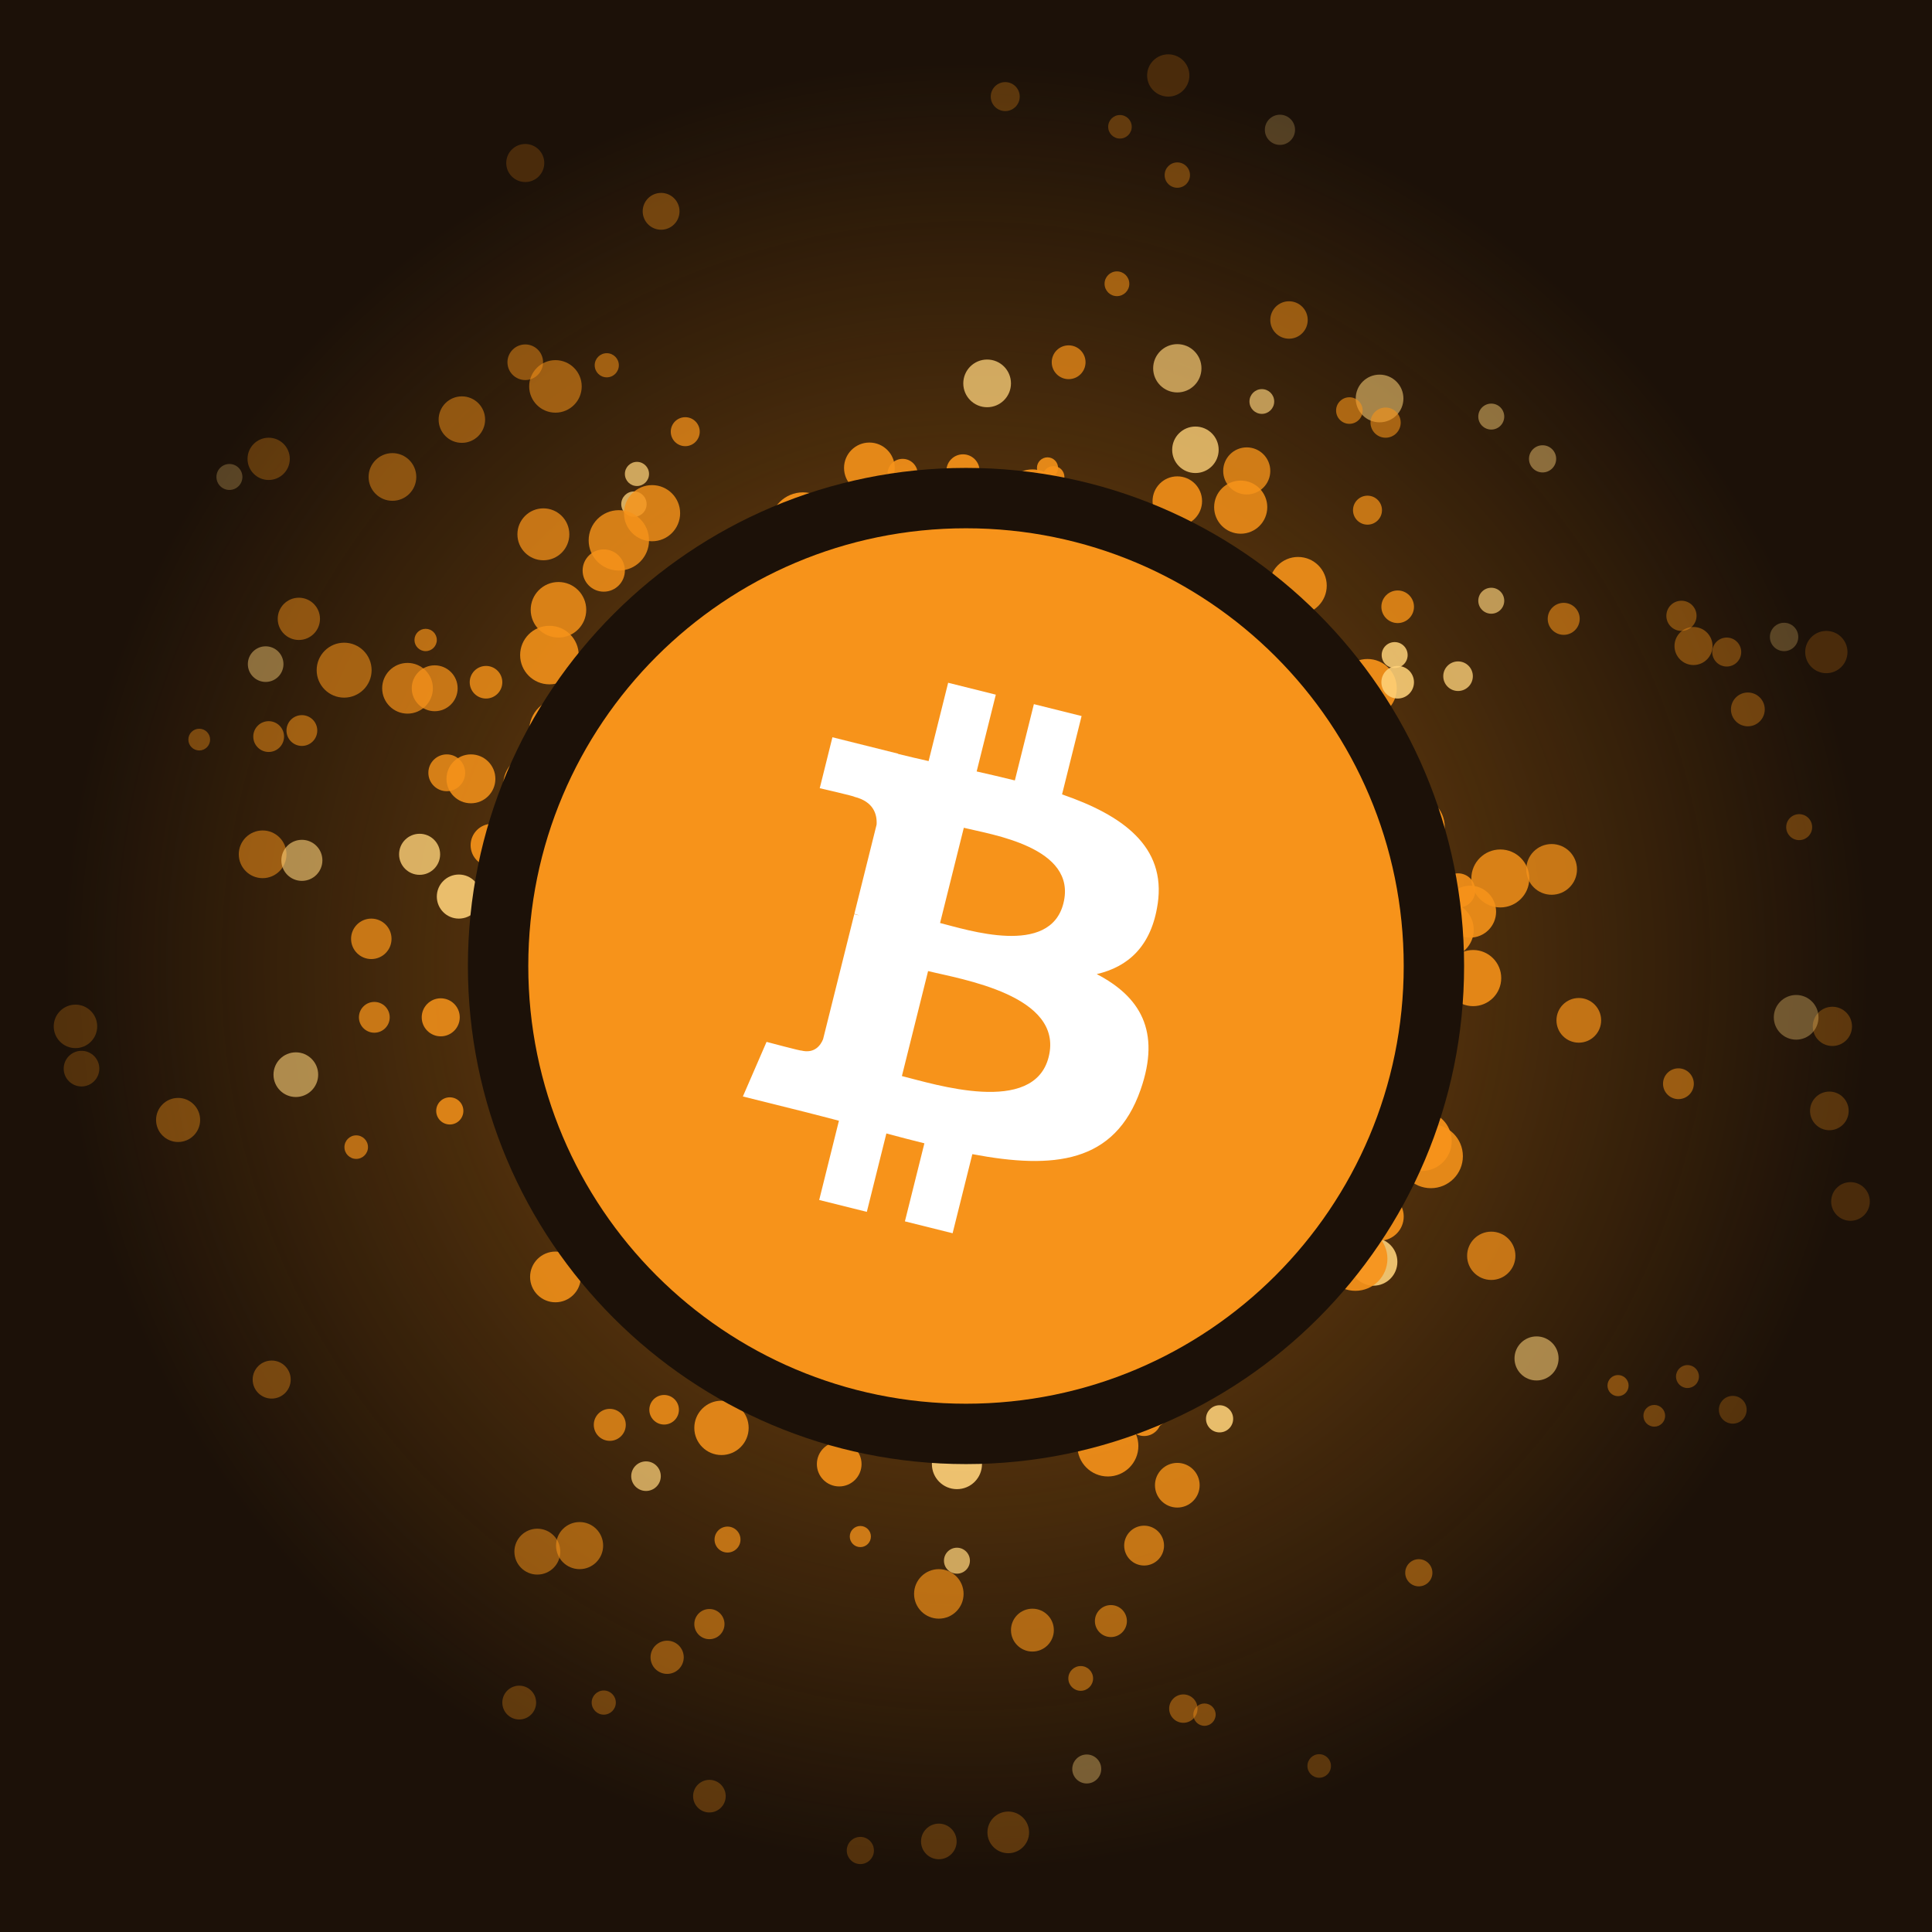
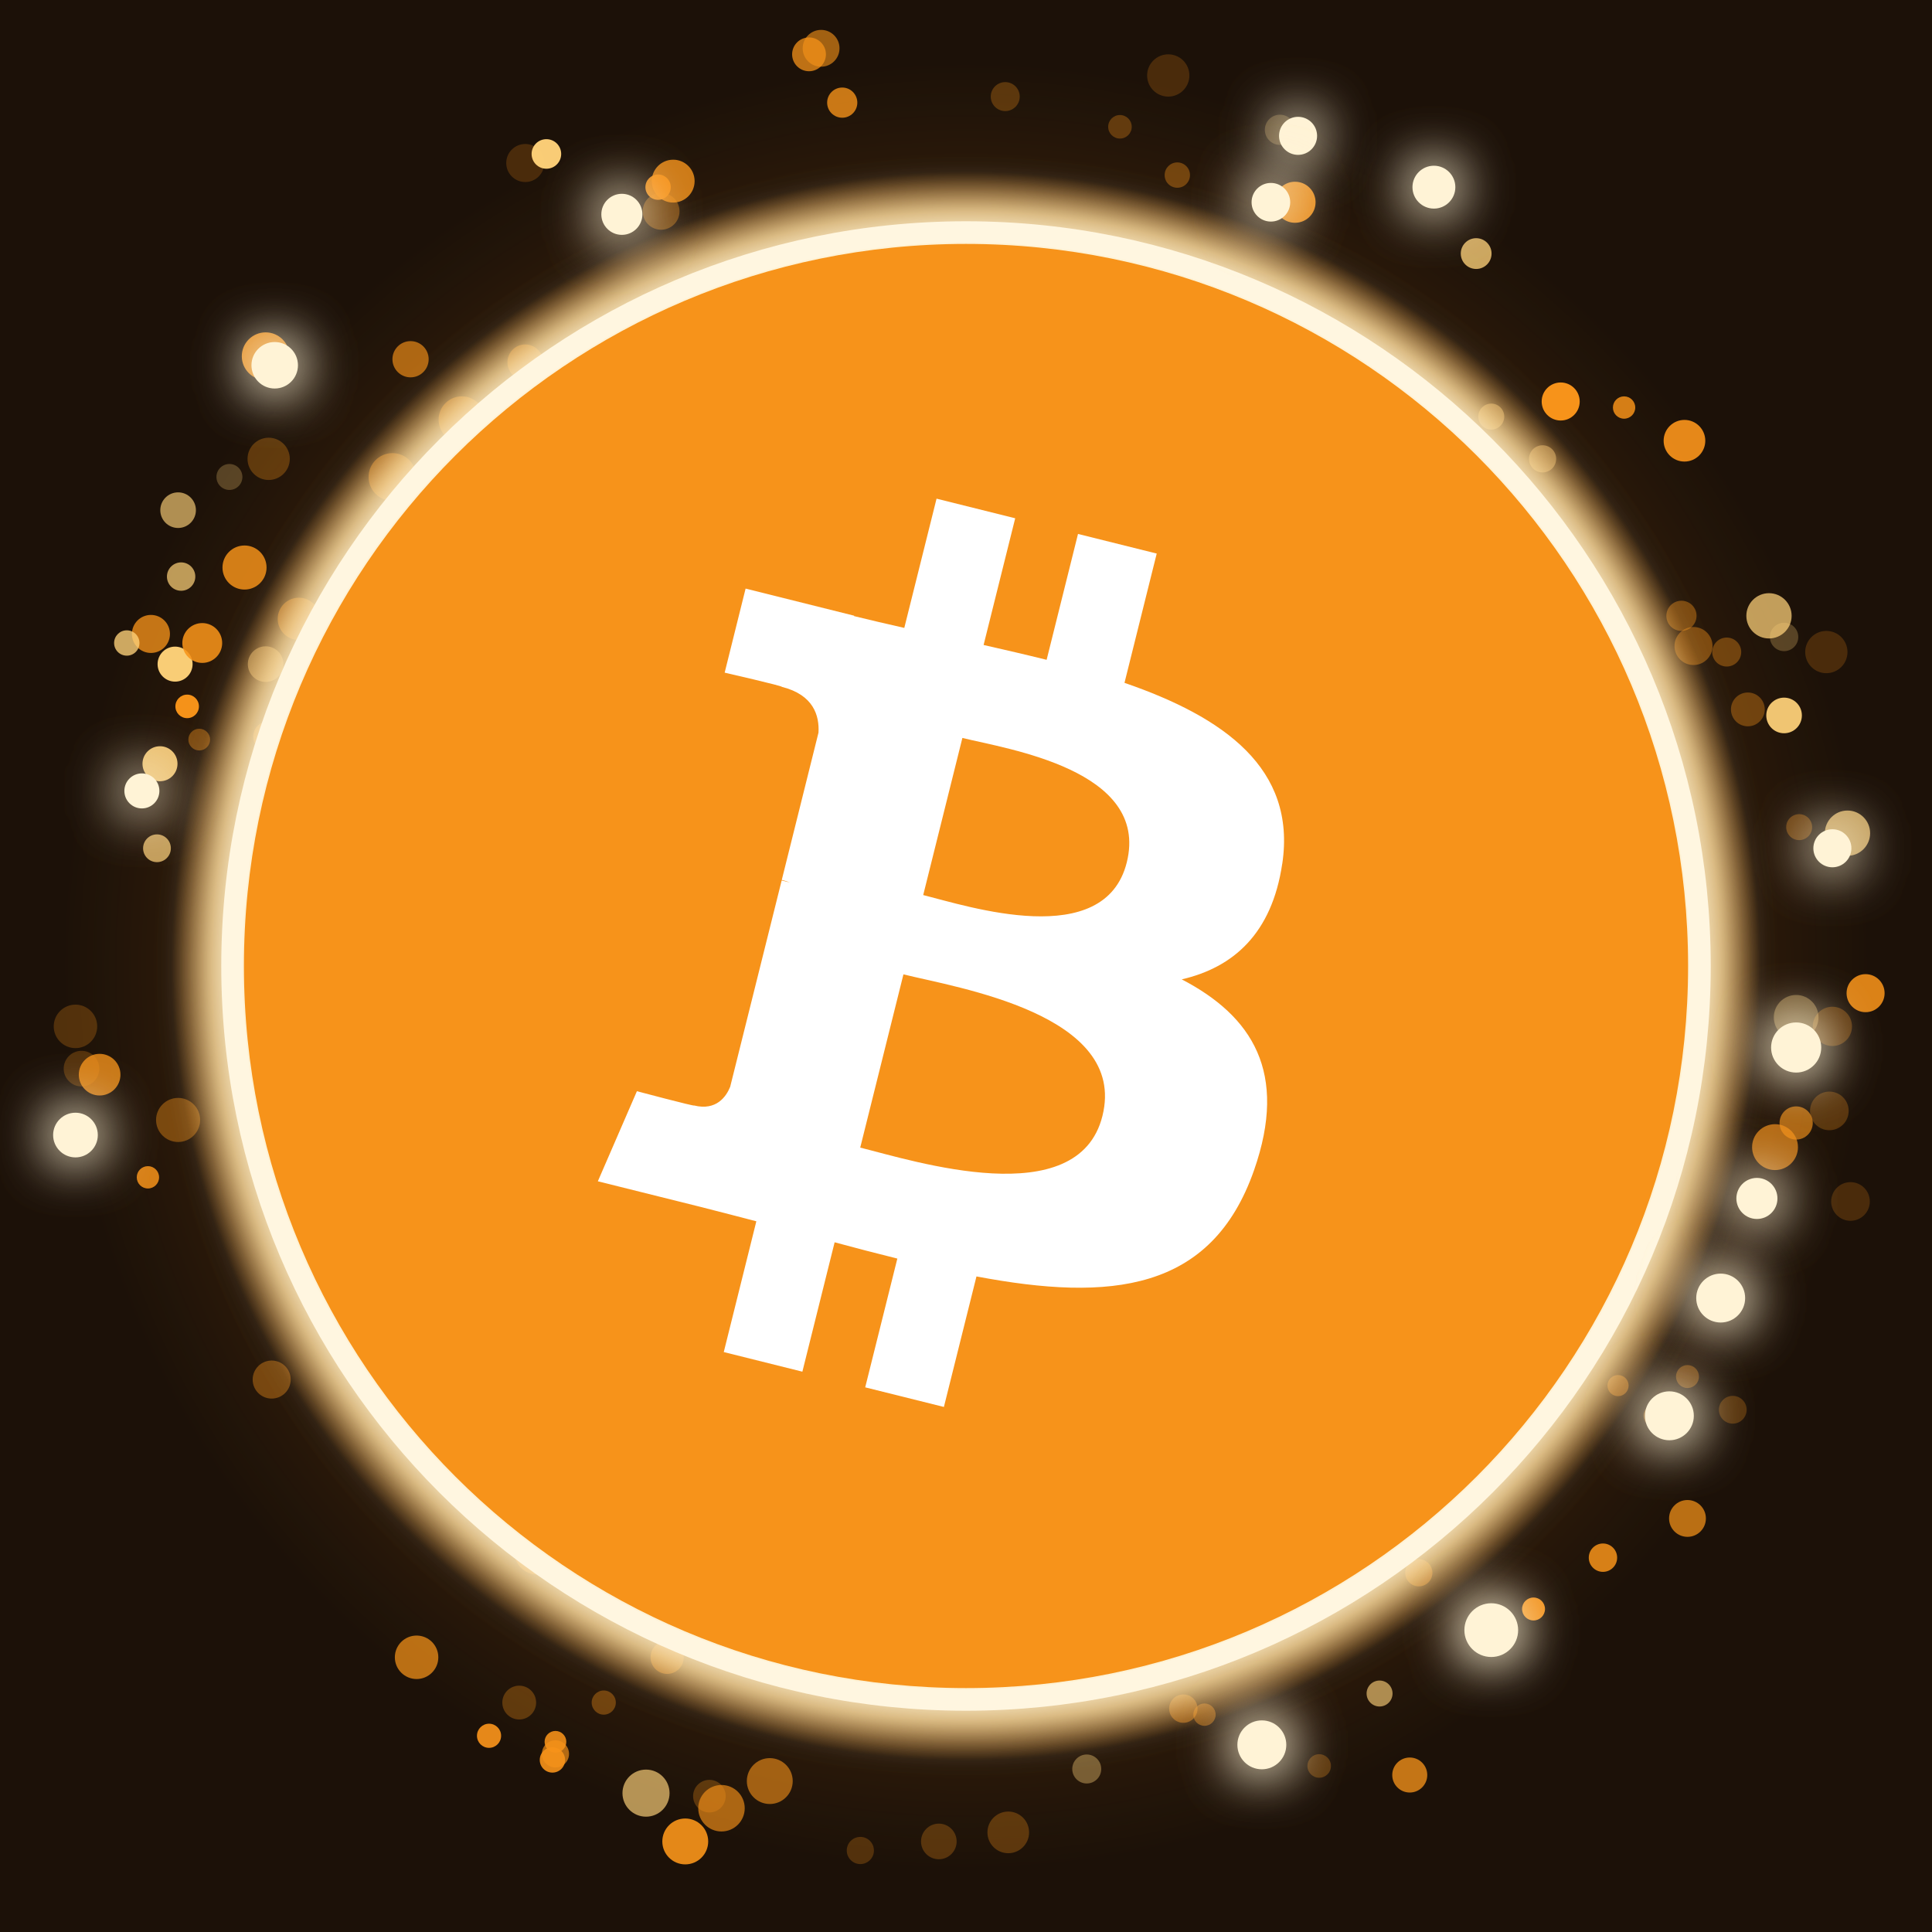
<svg xmlns="http://www.w3.org/2000/svg" viewBox="0 0 64 64">
  <rect width="64" height="64" fill="#1c1108" />
  <defs>
-     <radialGradient id="hdr">
+     <radialGradient id="hdrH">
      <stop offset="0.3" stop-color="#F7931A" stop-opacity="0.35" />
+       <stop offset="1" stop-color="#F7931A" stop-opacity="0" />
+     </radialGradient>
+     <filter id="glowH" x="-3" y="-3" width="7" height="7">
+       <feGaussianBlur stdDeviation="0.9" result="b" />
+       <feMerge>
+         <feMergeNode in="b" />
+         <feMergeNode in="b" />
+         <feMergeNode in="SourceGraphic" />
+       </feMerge>
+     </filter>
+     <radialGradient id="haloH" cx="32" cy="32" r="26.32" gradientUnits="userSpaceOnUse">
+       <stop offset="0.909" stop-color="#fff1cf" />
+       <stop offset="0.950" stop-color="#ffc35a" stop-opacity="0.7" />
      <stop offset="1" stop-color="#F7931A" stop-opacity="0" />
    </radialGradient>
  </defs>
  <circle cx="32" cy="32" r="32" fill="#1c1108" />
-   <circle cx="32" cy="32" r="30" fill="url(#hdr)" />
+   <circle cx="32" cy="32" r="30" fill="url(#hdrH)" />
  <circle cx="14.8" cy="25.6" r="0.61" fill="#F7931A" fill-opacity="0.81" />
  <circle cx="20.1" cy="12.1" r="0.40" fill="#F7931A" fill-opacity="0.56" />
  <circle cx="55.6" cy="35.9" r="0.51" fill="#F7931A" fill-opacity="0.53" />
  <circle cx="39.9" cy="56.8" r="0.37" fill="#F7931A" fill-opacity="0.42" />
  <circle cx="24.1" cy="51.0" r="0.43" fill="#F7931A" fill-opacity="0.70" />
  <circle cx="45.3" cy="22.8" r="0.97" fill="#F7931A" fill-opacity="0.92" />
  <circle cx="47.1" cy="28.4" r="0.55" fill="#ffd27a" fill-opacity="0.95" />
  <circle cx="17.8" cy="39.2" r="0.46" fill="#ffd27a" fill-opacity="0.93" />
  <circle cx="43.3" cy="21.4" r="0.73" fill="#F7931A" fill-opacity="0.95" />
  <circle cx="26.6" cy="17.4" r="1.09" fill="#F7931A" fill-opacity="0.95" />
  <circle cx="35.8" cy="55.6" r="0.41" fill="#F7931A" fill-opacity="0.53" />
  <circle cx="11.8" cy="38.0" r="0.39" fill="#F7931A" fill-opacity="0.67" />
  <circle cx="48.7" cy="30.2" r="0.86" fill="#F7931A" fill-opacity="0.89" />
  <circle cx="17.8" cy="51.4" r="0.76" fill="#F7931A" fill-opacity="0.52" />
  <circle cx="47.1" cy="37.8" r="0.99" fill="#F7931A" fill-opacity="0.92" />
  <circle cx="31.7" cy="48.5" r="0.83" fill="#ffd27a" fill-opacity="0.90" />
  <circle cx="45.5" cy="41.8" r="0.79" fill="#ffd27a" fill-opacity="0.89" />
  <circle cx="39.0" cy="5.8" r="0.42" fill="#F7931A" fill-opacity="0.37" />
  <circle cx="23.9" cy="47.3" r="0.90" fill="#F7931A" fill-opacity="0.86" />
  <circle cx="34.2" cy="16.5" r="0.95" fill="#F7931A" fill-opacity="0.94" />
  <circle cx="45.3" cy="16.9" r="0.48" fill="#F7931A" fill-opacity="0.72" />
  <circle cx="16.1" cy="22.6" r="0.54" fill="#F7931A" fill-opacity="0.80" />
  <circle cx="37.1" cy="4.2" r="0.39" fill="#F7931A" fill-opacity="0.31" />
  <circle cx="41.1" cy="16.8" r="0.88" fill="#F7931A" fill-opacity="0.84" />
  <circle cx="46.2" cy="21.7" r="0.43" fill="#ffd27a" fill-opacity="0.85" />
  <circle cx="29.9" cy="15.7" r="0.50" fill="#F7931A" fill-opacity="0.90" />
  <circle cx="10.0" cy="24.2" r="0.51" fill="#F7931A" fill-opacity="0.56" />
  <circle cx="47.4" cy="38.3" r="1.06" fill="#F7931A" fill-opacity="0.89" />
  <circle cx="21.4" cy="48.9" r="0.49" fill="#ffd27a" fill-opacity="0.73" />
  <circle cx="20.0" cy="18.9" r="0.70" fill="#F7931A" fill-opacity="0.84" />
  <circle cx="49.7" cy="29.1" r="0.96" fill="#F7931A" fill-opacity="0.83" />
  <circle cx="8.9" cy="15.2" r="0.70" fill="#F7931A" fill-opacity="0.30" />
  <circle cx="46.3" cy="20.1" r="0.54" fill="#F7931A" fill-opacity="0.80" />
  <circle cx="33.3" cy="3.2" r="0.48" fill="#F7931A" fill-opacity="0.28" />
  <circle cx="39.0" cy="16.6" r="0.82" fill="#F7931A" fill-opacity="0.88" />
  <circle cx="47.6" cy="31.3" r="0.87" fill="#F7931A" fill-opacity="0.94" />
  <circle cx="17.7" cy="26.0" r="1.03" fill="#F7931A" fill-opacity="0.95" />
  <circle cx="18.4" cy="12.8" r="0.87" fill="#F7931A" fill-opacity="0.55" />
  <circle cx="29.3" cy="16.7" r="0.62" fill="#F7931A" fill-opacity="0.95" />
  <circle cx="49.4" cy="13.8" r="0.43" fill="#ffd27a" fill-opacity="0.47" />
  <circle cx="39.6" cy="14.9" r="0.77" fill="#ffd27a" fill-opacity="0.79" />
  <circle cx="18.4" cy="42.3" r="0.84" fill="#F7931A" fill-opacity="0.87" />
  <circle cx="19.2" cy="51.2" r="0.78" fill="#F7931A" fill-opacity="0.57" />
  <circle cx="21.0" cy="16.7" r="0.42" fill="#ffd27a" fill-opacity="0.78" />
  <circle cx="48.8" cy="32.4" r="0.93" fill="#F7931A" fill-opacity="0.88" />
  <circle cx="9.8" cy="35.6" r="0.74" fill="#ffd27a" fill-opacity="0.60" />
  <circle cx="60.7" cy="34.0" r="0.65" fill="#F7931A" fill-opacity="0.29" />
  <circle cx="28.8" cy="15.5" r="0.84" fill="#F7931A" fill-opacity="0.89" />
  <circle cx="11.4" cy="22.2" r="0.91" fill="#F7931A" fill-opacity="0.58" />
  <circle cx="43.7" cy="58.5" r="0.39" fill="#F7931A" fill-opacity="0.28" />
  <circle cx="20.0" cy="56.4" r="0.40" fill="#F7931A" fill-opacity="0.36" />
  <circle cx="60.5" cy="21.6" r="0.70" fill="#F7931A" fill-opacity="0.21" />
  <circle cx="45.7" cy="40.3" r="0.80" fill="#F7931A" fill-opacity="0.92" />
  <circle cx="54.8" cy="46.9" r="0.36" fill="#F7931A" fill-opacity="0.36" />
  <circle cx="9.9" cy="20.5" r="0.70" fill="#F7931A" fill-opacity="0.48" />
  <circle cx="17.2" cy="37.3" r="0.57" fill="#F7931A" fill-opacity="0.94" />
  <circle cx="15.2" cy="29.7" r="0.73" fill="#ffd27a" fill-opacity="0.88" />
  <circle cx="14.9" cy="36.8" r="0.45" fill="#F7931A" fill-opacity="0.84" />
  <circle cx="51.1" cy="15.2" r="0.45" fill="#ffd27a" fill-opacity="0.45" />
  <circle cx="52.3" cy="33.8" r="0.74" fill="#F7931A" fill-opacity="0.71" />
  <circle cx="8.7" cy="28.3" r="0.79" fill="#F7931A" fill-opacity="0.54" />
  <circle cx="35.4" cy="12.0" r="0.56" fill="#F7931A" fill-opacity="0.71" />
  <circle cx="50.9" cy="45.0" r="0.73" fill="#ffd27a" fill-opacity="0.58" />
  <circle cx="12.4" cy="33.7" r="0.51" fill="#F7931A" fill-opacity="0.74" />
  <circle cx="33.8" cy="16.6" r="0.56" fill="#F7931A" fill-opacity="0.95" />
  <circle cx="39.2" cy="56.6" r="0.47" fill="#F7931A" fill-opacity="0.44" />
  <circle cx="46.8" cy="27.4" r="1.06" fill="#F7931A" fill-opacity="0.95" />
  <circle cx="18.0" cy="17.7" r="0.86" fill="#F7931A" fill-opacity="0.73" />
  <circle cx="47.0" cy="52.1" r="0.45" fill="#F7931A" fill-opacity="0.47" />
  <circle cx="43.0" cy="19.4" r="0.95" fill="#F7931A" fill-opacity="0.89" />
  <circle cx="57.2" cy="21.6" r="0.48" fill="#F7931A" fill-opacity="0.36" />
  <circle cx="59.6" cy="27.4" r="0.43" fill="#F7931A" fill-opacity="0.33" />
  <circle cx="7.6" cy="15.8" r="0.43" fill="#ffd27a" fill-opacity="0.26" />
  <circle cx="40.4" cy="47.0" r="0.45" fill="#ffd27a" fill-opacity="0.87" />
  <circle cx="48.3" cy="29.5" r="0.57" fill="#F7931A" fill-opacity="0.90" />
  <circle cx="43.1" cy="21.1" r="0.56" fill="#F7931A" fill-opacity="0.95" />
  <circle cx="31.1" cy="47.5" r="0.54" fill="#ffd27a" fill-opacity="0.95" />
  <circle cx="38.7" cy="2.5" r="0.70" fill="#F7931A" fill-opacity="0.21" />
  <circle cx="48.3" cy="22.4" r="0.49" fill="#ffd27a" fill-opacity="0.78" />
  <circle cx="45.7" cy="13.2" r="0.79" fill="#ffd27a" fill-opacity="0.56" />
  <circle cx="49.4" cy="41.6" r="0.80" fill="#F7931A" fill-opacity="0.73" />
  <circle cx="22.1" cy="54.9" r="0.55" fill="#F7931A" fill-opacity="0.48" />
  <circle cx="42.4" cy="4.3" r="0.50" fill="#ffd27a" fill-opacity="0.24" />
  <circle cx="31.7" cy="51.7" r="0.43" fill="#ffd27a" fill-opacity="0.74" />
  <circle cx="34.2" cy="54.0" r="0.71" fill="#F7931A" fill-opacity="0.62" />
  <circle cx="28.5" cy="50.9" r="0.35" fill="#F7931A" fill-opacity="0.77" />
  <circle cx="2.5" cy="34.0" r="0.72" fill="#F7931A" fill-opacity="0.25" />
  <circle cx="13.9" cy="28.3" r="0.68" fill="#ffd27a" fill-opacity="0.80" />
  <circle cx="21.6" cy="17.0" r="0.93" fill="#F7931A" fill-opacity="0.81" />
  <circle cx="41.8" cy="44.0" r="0.41" fill="#F7931A" fill-opacity="0.95" />
  <circle cx="44.7" cy="13.6" r="0.44" fill="#F7931A" fill-opacity="0.61" />
  <circle cx="9.0" cy="45.7" r="0.63" fill="#F7931A" fill-opacity="0.39" />
  <circle cx="13.0" cy="15.8" r="0.79" fill="#F7931A" fill-opacity="0.47" />
  <circle cx="14.6" cy="33.7" r="0.63" fill="#F7931A" fill-opacity="0.85" />
  <circle cx="18.2" cy="21.7" r="0.97" fill="#F7931A" fill-opacity="0.87" />
  <circle cx="61.3" cy="39.8" r="0.64" fill="#F7931A" fill-opacity="0.21" />
  <circle cx="45.3" cy="40.2" r="0.62" fill="#F7931A" fill-opacity="0.94" />
  <circle cx="16.5" cy="32.8" r="0.85" fill="#F7931A" fill-opacity="0.95" />
  <circle cx="32.7" cy="12.7" r="0.79" fill="#ffd27a" fill-opacity="0.76" />
  <circle cx="6.6" cy="24.5" r="0.36" fill="#F7931A" fill-opacity="0.40" />
  <circle cx="37.9" cy="46.4" r="0.98" fill="#F7931A" fill-opacity="0.95" />
  <circle cx="22.7" cy="14.3" r="0.48" fill="#F7931A" fill-opacity="0.73" />
  <circle cx="41.3" cy="15.6" r="0.78" fill="#F7931A" fill-opacity="0.78" />
  <circle cx="20.5" cy="17.9" r="1.00" fill="#F7931A" fill-opacity="0.81" />
  <circle cx="59.1" cy="21.1" r="0.47" fill="#ffd27a" fill-opacity="0.26" />
  <circle cx="39.0" cy="49.2" r="0.74" fill="#F7931A" fill-opacity="0.80" />
  <circle cx="27.8" cy="48.5" r="0.74" fill="#F7931A" fill-opacity="0.88" />
  <circle cx="44.6" cy="41.1" r="0.41" fill="#F7931A" fill-opacity="0.95" />
  <circle cx="57.4" cy="46.7" r="0.46" fill="#F7931A" fill-opacity="0.26" />
  <circle cx="20.2" cy="47.2" r="0.53" fill="#F7931A" fill-opacity="0.76" />
  <circle cx="8.8" cy="22.0" r="0.59" fill="#ffd27a" fill-opacity="0.46" />
  <circle cx="35.8" cy="16.9" r="0.53" fill="#F7931A" fill-opacity="0.95" />
  <circle cx="39.9" cy="18.6" r="0.66" fill="#F7931A" fill-opacity="0.95" />
  <circle cx="14.1" cy="21.2" r="0.37" fill="#F7931A" fill-opacity="0.68" />
  <circle cx="36.8" cy="53.7" r="0.53" fill="#F7931A" fill-opacity="0.61" />
  <circle cx="57.9" cy="23.5" r="0.56" fill="#F7931A" fill-opacity="0.36" />
  <circle cx="56.1" cy="21.4" r="0.63" fill="#F7931A" fill-opacity="0.41" />
  <circle cx="60.6" cy="36.8" r="0.64" fill="#F7931A" fill-opacity="0.27" />
  <circle cx="14.4" cy="22.8" r="0.76" fill="#F7931A" fill-opacity="0.73" />
  <circle cx="55.7" cy="20.4" r="0.50" fill="#F7931A" fill-opacity="0.40" />
  <circle cx="18.5" cy="20.2" r="0.92" fill="#F7931A" fill-opacity="0.83" />
  <circle cx="16.3" cy="28.0" r="0.71" fill="#F7931A" fill-opacity="0.91" />
  <circle cx="21.1" cy="15.7" r="0.40" fill="#ffd27a" fill-opacity="0.74" />
  <circle cx="51.8" cy="20.5" r="0.53" fill="#F7931A" fill-opacity="0.58" />
  <circle cx="38.9" cy="17.6" r="0.36" fill="#F7931A" fill-opacity="0.93" />
  <circle cx="18.6" cy="24.2" r="1.07" fill="#F7931A" fill-opacity="0.95" />
  <circle cx="53.6" cy="45.9" r="0.35" fill="#F7931A" fill-opacity="0.44" />
  <circle cx="12.3" cy="31.1" r="0.67" fill="#F7931A" fill-opacity="0.74" />
  <circle cx="41.9" cy="19.9" r="0.85" fill="#F7931A" fill-opacity="0.94" />
  <circle cx="5.9" cy="37.1" r="0.73" fill="#F7931A" fill-opacity="0.40" />
  <circle cx="18.5" cy="39.6" r="0.66" fill="#ffd27a" fill-opacity="0.95" />
  <circle cx="17.4" cy="12.0" r="0.59" fill="#F7931A" fill-opacity="0.48" />
  <circle cx="23.5" cy="59.5" r="0.54" fill="#F7931A" fill-opacity="0.29" />
  <circle cx="13.5" cy="22.8" r="0.84" fill="#F7931A" fill-opacity="0.69" />
  <circle cx="39.0" cy="12.2" r="0.80" fill="#ffd27a" fill-opacity="0.68" />
  <circle cx="31.1" cy="52.8" r="0.82" fill="#F7931A" fill-opacity="0.68" />
  <circle cx="34.7" cy="15.5" r="0.35" fill="#F7931A" fill-opacity="0.89" />
  <circle cx="15.6" cy="25.8" r="0.81" fill="#F7931A" fill-opacity="0.85" />
  <circle cx="17.4" cy="5.4" r="0.63" fill="#F7931A" fill-opacity="0.21" />
  <circle cx="47.9" cy="30.8" r="0.92" fill="#F7931A" fill-opacity="0.93" />
  <circle cx="41.8" cy="13.3" r="0.41" fill="#ffd27a" fill-opacity="0.67" />
  <circle cx="23.5" cy="53.8" r="0.50" fill="#F7931A" fill-opacity="0.56" />
  <circle cx="37.9" cy="47.0" r="0.57" fill="#F7931A" fill-opacity="0.92" />
  <circle cx="59.5" cy="33.7" r="0.74" fill="#ffd27a" fill-opacity="0.35" />
  <circle cx="33.4" cy="60.7" r="0.69" fill="#F7931A" fill-opacity="0.29" />
  <circle cx="2.7" cy="35.4" r="0.59" fill="#F7931A" fill-opacity="0.25" />
  <circle cx="21.9" cy="7.0" r="0.61" fill="#F7931A" fill-opacity="0.37" />
  <circle cx="31.9" cy="15.6" r="0.55" fill="#F7931A" fill-opacity="0.91" />
  <circle cx="28.5" cy="61.3" r="0.45" fill="#F7931A" fill-opacity="0.25" />
  <circle cx="44.9" cy="41.7" r="1.06" fill="#F7931A" fill-opacity="0.92" />
  <circle cx="17.2" cy="36.6" r="0.96" fill="#F7931A" fill-opacity="0.95" />
  <circle cx="31.1" cy="61.0" r="0.59" fill="#F7931A" fill-opacity="0.27" />
  <circle cx="15.3" cy="13.9" r="0.77" fill="#F7931A" fill-opacity="0.50" />
  <circle cx="37.0" cy="9.4" r="0.41" fill="#F7931A" fill-opacity="0.57" />
  <circle cx="47.3" cy="36.6" r="0.45" fill="#F7931A" fill-opacity="0.93" />
  <circle cx="10.0" cy="28.5" r="0.68" fill="#ffd27a" fill-opacity="0.61" />
  <circle cx="8.9" cy="24.4" r="0.51" fill="#F7931A" fill-opacity="0.51" />
  <circle cx="45.9" cy="14.0" r="0.50" fill="#F7931A" fill-opacity="0.59" />
  <circle cx="22.0" cy="46.7" r="0.49" fill="#F7931A" fill-opacity="0.84" />
  <circle cx="34.9" cy="15.8" r="0.36" fill="#F7931A" fill-opacity="0.90" />
  <circle cx="36.7" cy="47.9" r="1.01" fill="#F7931A" fill-opacity="0.90" />
  <circle cx="29.9" cy="16.5" r="0.48" fill="#F7931A" fill-opacity="0.94" />
  <circle cx="17.2" cy="56.4" r="0.56" fill="#F7931A" fill-opacity="0.30" />
  <circle cx="42.7" cy="10.6" r="0.62" fill="#F7931A" fill-opacity="0.53" />
  <circle cx="55.9" cy="45.6" r="0.38" fill="#F7931A" fill-opacity="0.35" />
  <circle cx="51.4" cy="28.8" r="0.84" fill="#F7931A" fill-opacity="0.74" />
  <circle cx="49.4" cy="19.9" r="0.43" fill="#ffd27a" fill-opacity="0.67" />
  <circle cx="46.3" cy="22.6" r="0.54" fill="#ffd27a" fill-opacity="0.87" />
  <circle cx="36.0" cy="58.6" r="0.48" fill="#ffd27a" fill-opacity="0.38" />
  <circle cx="37.9" cy="51.2" r="0.66" fill="#F7931A" fill-opacity="0.72" />
-   <circle cx="32" cy="32" r="16.5" fill="#1c1108" />
-   <circle cx="32" cy="32" r="14.5" fill="#F7931A" />
-   <path fill="#fff" transform="translate(17.6 17.6) scale(0.45)" d="M46.11 27.441c.636-4.258-2.606-6.547-7.039-8.074l1.438-5.768-3.512-.875-1.4 5.616c-.922-.23-1.87-.447-2.812-.662l1.41-5.653-3.509-.875-1.439 5.766c-.764-.174-1.514-.346-2.242-.527l.004-.018-4.842-1.209-.934 3.75s2.605.597 2.55.634c1.422.355 1.68 1.296 1.636 2.042l-1.638 6.571c.098.025.225.061.365.117l-.37-.092-2.297 9.205c-.174.432-.615 1.08-1.609.834.035.051-2.552-.637-2.552-.637l-1.743 4.019 4.569 1.139c.85.213 1.683.436 2.502.646l-1.453 5.834 3.507.875 1.439-5.772c.958.26 1.888.5 2.798.726l-1.434 5.745 3.511.875 1.453-5.823c5.987 1.133 10.489.676 12.384-4.739 1.527-4.36-.076-6.875-3.226-8.515 2.294-.529 4.022-2.038 4.483-5.155zM38.087 38.69c-1.085 4.36-8.426 2.003-10.806 1.412l1.928-7.729c2.38.594 10.012 1.77 8.878 6.317zm1.086-11.312c-.99 3.966-7.1 1.951-9.082 1.457l1.748-7.01c1.982.494 8.365 1.416 7.334 5.553z" />
+   <circle cx="32" cy="32" r="26.32" fill="url(#haloH)" />
+   <circle cx="32" cy="32" r="24.32" fill="none" stroke="#fff6e0" stroke-width="0.7" filter="url(#glowH)" />
+   <circle cx="32" cy="32" r="23.92" fill="#F7931A" />
+   <path fill="#fff" transform="translate(8.240 8.240) scale(0.7425)" d="M46.11 27.441c.636-4.258-2.606-6.547-7.039-8.074l1.438-5.768-3.512-.875-1.4 5.616c-.922-.23-1.87-.447-2.812-.662l1.41-5.653-3.509-.875-1.439 5.766c-.764-.174-1.514-.346-2.242-.527l.004-.018-4.842-1.209-.934 3.75s2.605.597 2.55.634c1.422.355 1.68 1.296 1.636 2.042l-1.638 6.571c.098.025.225.061.365.117l-.37-.092-2.297 9.205c-.174.432-.615 1.08-1.609.834.035.051-2.552-.637-2.552-.637l-1.743 4.019 4.569 1.139c.85.213 1.683.436 2.502.646l-1.453 5.834 3.507.875 1.439-5.772c.958.26 1.888.5 2.798.726l-1.434 5.745 3.511.875 1.453-5.823c5.987 1.133 10.489.676 12.384-4.739 1.527-4.36-.076-6.875-3.226-8.515 2.294-.529 4.022-2.038 4.483-5.155zM38.087 38.69c-1.085 4.36-8.426 2.003-10.806 1.412l1.928-7.729c2.38.594 10.012 1.77 8.878 6.317zm1.086-11.312c-.99 3.966-7.1 1.951-9.082 1.457l1.748-7.01c1.982.494 8.365 1.416 7.334 5.553z" />
+   <circle cx="27.9" cy="3.4" r="0.50" fill="#F7931A" fill-opacity="0.79" />
+   <circle cx="5.8" cy="22.0" r="0.58" fill="#ffd27a" fill-opacity="0.97" />
+   <circle cx="21.8" cy="6.2" r="0.42" fill="#F7931A" fill-opacity="0.91" />
+   <circle cx="58.8" cy="38.0" r="0.76" fill="#F7931A" fill-opacity="0.67" />
+   <circle cx="8.8" cy="11.8" r="0.79" fill="#F7931A" fill-opacity="0.89" />
+   <circle cx="4.9" cy="39.0" r="0.37" fill="#F7931A" fill-opacity="0.85" />
+   <circle cx="5.9" cy="16.9" r="0.59" fill="#ffd27a" fill-opacity="0.65" />
+   <circle cx="8.1" cy="18.8" r="0.73" fill="#F7931A" fill-opacity="0.83" />
+   <circle cx="18.4" cy="57.7" r="0.36" fill="#F7931A" fill-opacity="0.88" />
+   <circle cx="6.2" cy="23.4" r="0.39" fill="#F7931A" fill-opacity="0.99" />
+   <circle cx="61.8" cy="32.9" r="0.63" fill="#F7931A" fill-opacity="0.87" />
+   <circle cx="13.6" cy="11.9" r="0.60" fill="#F7931A" fill-opacity="0.65" />
+   <circle cx="6.7" cy="21.3" r="0.66" fill="#F7931A" fill-opacity="0.87" />
+   <circle cx="59.5" cy="37.2" r="0.55" fill="#F7931A" fill-opacity="0.64" />
+   <circle cx="16.2" cy="57.5" r="0.40" fill="#F7931A" fill-opacity="0.92" />
+   <circle cx="18.3" cy="58.3" r="0.42" fill="#F7931A" fill-opacity="0.90" />
+   <circle cx="42.9" cy="6.7" r="0.68" fill="#F7931A" fill-opacity="0.91" />
+   <circle cx="50.8" cy="53.3" r="0.38" fill="#F7931A" fill-opacity="0.97" />
+   <circle cx="61.2" cy="27.6" r="0.75" fill="#ffd27a" fill-opacity="0.72" />
+   <circle cx="26.8" cy="1.8" r="0.56" fill="#F7931A" fill-opacity="0.74" />
+   <circle cx="18.1" cy="5.1" r="0.49" fill="#ffd27a" fill-opacity="0.97" />
+   <circle cx="55.8" cy="14.6" r="0.69" fill="#F7931A" fill-opacity="0.92" />
+   <circle cx="13.8" cy="54.9" r="0.72" fill="#F7931A" fill-opacity="0.72" />
+   <circle cx="27.2" cy="1.6" r="0.61" fill="#F7931A" fill-opacity="0.61" />
+   <circle cx="5.0" cy="21.0" r="0.63" fill="#F7931A" fill-opacity="0.77" />
+   <circle cx="59.1" cy="23.7" r="0.59" fill="#ffd27a" fill-opacity="0.93" />
+   <circle cx="22.3" cy="6.0" r="0.71" fill="#F7931A" fill-opacity="0.80" />
+   <circle cx="4.2" cy="21.3" r="0.42" fill="#ffd27a" fill-opacity="0.78" />
+   <circle cx="58.6" cy="20.4" r="0.75" fill="#ffd27a" fill-opacity="0.73" />
+   <circle cx="21.4" cy="59.4" r="0.78" fill="#ffd27a" fill-opacity="0.67" />
+   <circle cx="23.9" cy="59.9" r="0.77" fill="#F7931A" fill-opacity="0.65" />
+   <circle cx="46.7" cy="58.8" r="0.58" fill="#F7931A" fill-opacity="0.77" />
+   <circle cx="25.5" cy="59.0" r="0.76" fill="#F7931A" fill-opacity="0.60" />
+   <circle cx="53.1" cy="51.6" r="0.47" fill="#F7931A" fill-opacity="0.85" />
+   <circle cx="45.7" cy="56.1" r="0.43" fill="#ffd27a" fill-opacity="0.63" />
+   <circle cx="3.3" cy="35.6" r="0.69" fill="#F7931A" fill-opacity="0.78" />
+   <circle cx="51.7" cy="13.3" r="0.63" fill="#F7931A" fill-opacity="1.00" />
+   <circle cx="55.9" cy="50.3" r="0.61" fill="#F7931A" fill-opacity="0.72" />
+   <circle cx="22.7" cy="61.0" r="0.76" fill="#F7931A" fill-opacity="0.91" />
+   <circle cx="5.2" cy="28.1" r="0.46" fill="#ffd27a" fill-opacity="0.72" />
+   <circle cx="53.8" cy="13.5" r="0.37" fill="#F7931A" fill-opacity="0.84" />
+   <circle cx="6.0" cy="19.1" r="0.47" fill="#ffd27a" fill-opacity="0.71" />
+   <circle cx="5.3" cy="25.3" r="0.58" fill="#ffd27a" fill-opacity="0.90" />
+   <circle cx="18.4" cy="58.1" r="0.45" fill="#F7931A" fill-opacity="0.68" />
+   <circle cx="48.9" cy="8.4" r="0.51" fill="#ffd27a" fill-opacity="0.77" />
+   <circle cx="47.5" cy="6.2" r="0.71" fill="#fff3d6" filter="url(#glowH)" />
+   <circle cx="55.3" cy="46.9" r="0.81" fill="#fff3d6" filter="url(#glowH)" />
+   <circle cx="60.7" cy="28.1" r="0.63" fill="#fff3d6" filter="url(#glowH)" />
+   <circle cx="59.5" cy="34.7" r="0.83" fill="#fff3d6" filter="url(#glowH)" />
+   <circle cx="4.7" cy="26.2" r="0.58" fill="#fff3d6" filter="url(#glowH)" />
+   <circle cx="43.0" cy="4.5" r="0.63" fill="#fff3d6" filter="url(#glowH)" />
+   <circle cx="49.4" cy="54.0" r="0.89" fill="#fff3d6" filter="url(#glowH)" />
+   <circle cx="2.5" cy="37.6" r="0.74" fill="#fff3d6" filter="url(#glowH)" />
+   <circle cx="20.6" cy="7.1" r="0.68" fill="#fff3d6" filter="url(#glowH)" />
+   <circle cx="41.8" cy="57.8" r="0.81" fill="#fff3d6" filter="url(#glowH)" />
+   <circle cx="9.1" cy="12.1" r="0.77" fill="#fff3d6" filter="url(#glowH)" />
+   <circle cx="57.0" cy="43.0" r="0.81" fill="#fff3d6" filter="url(#glowH)" />
+   <circle cx="42.1" cy="6.7" r="0.64" fill="#fff3d6" filter="url(#glowH)" />
+   <circle cx="58.2" cy="39.7" r="0.68" fill="#fff3d6" filter="url(#glowH)" />
</svg>
